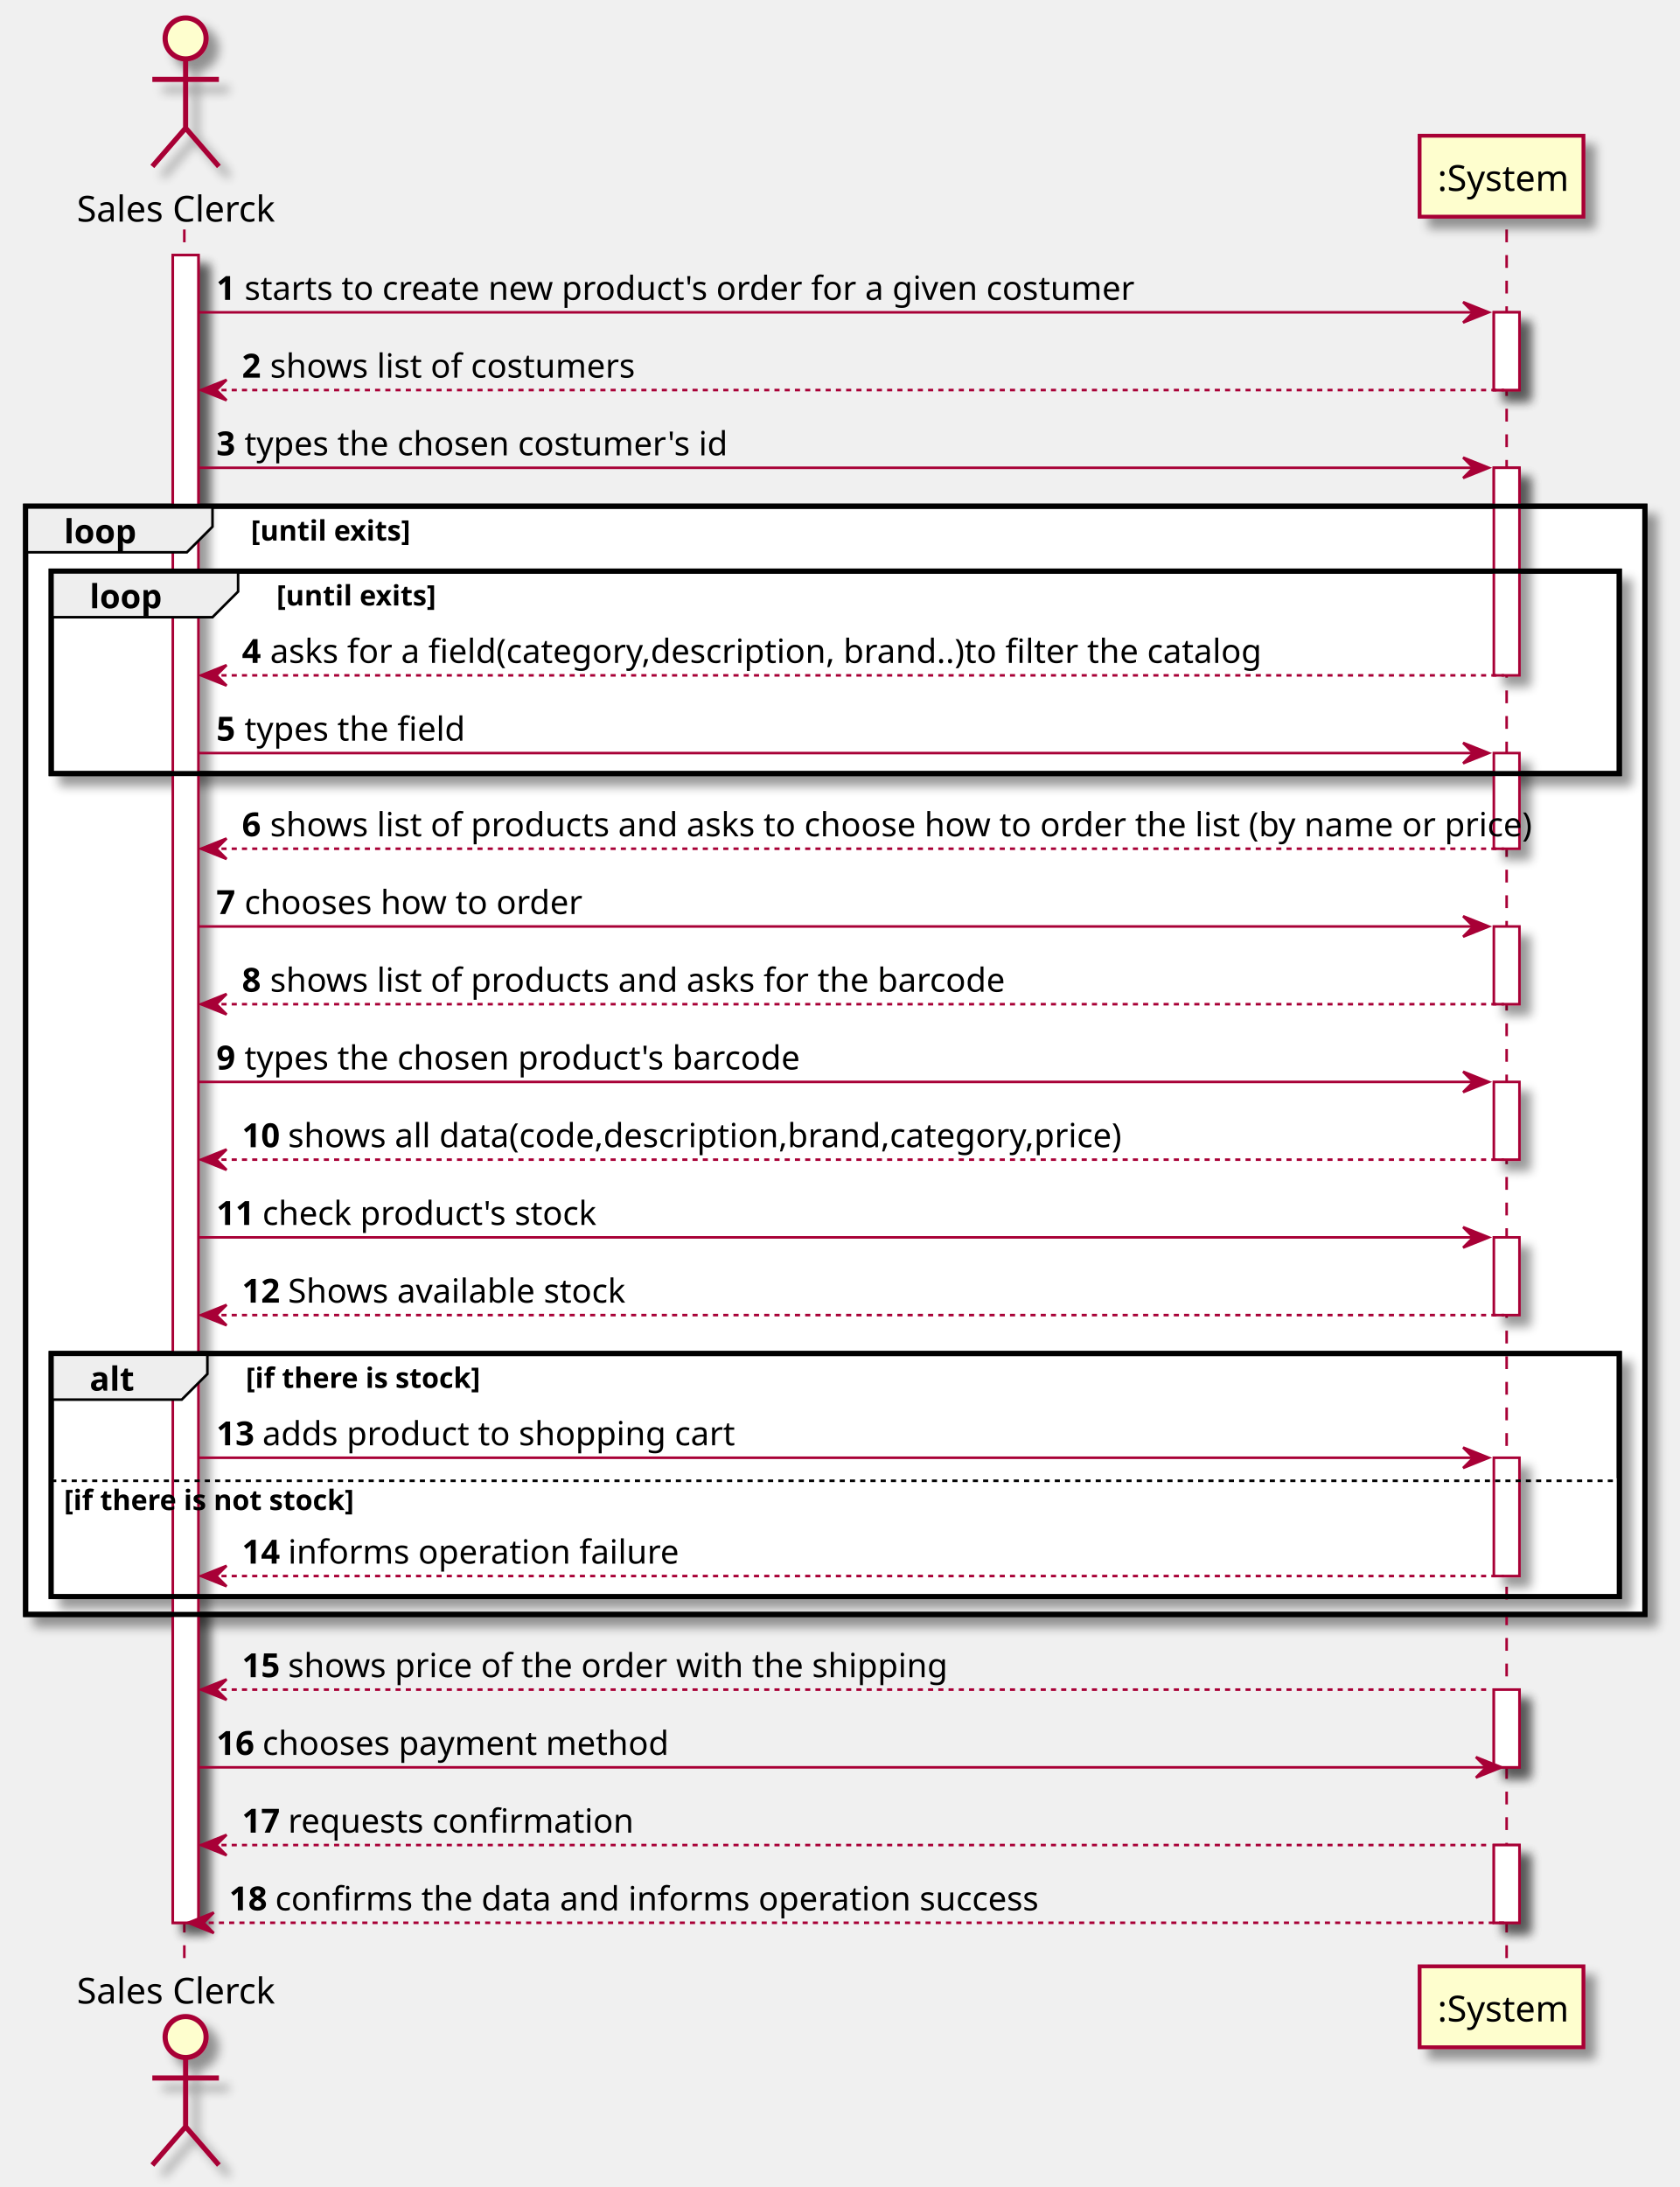
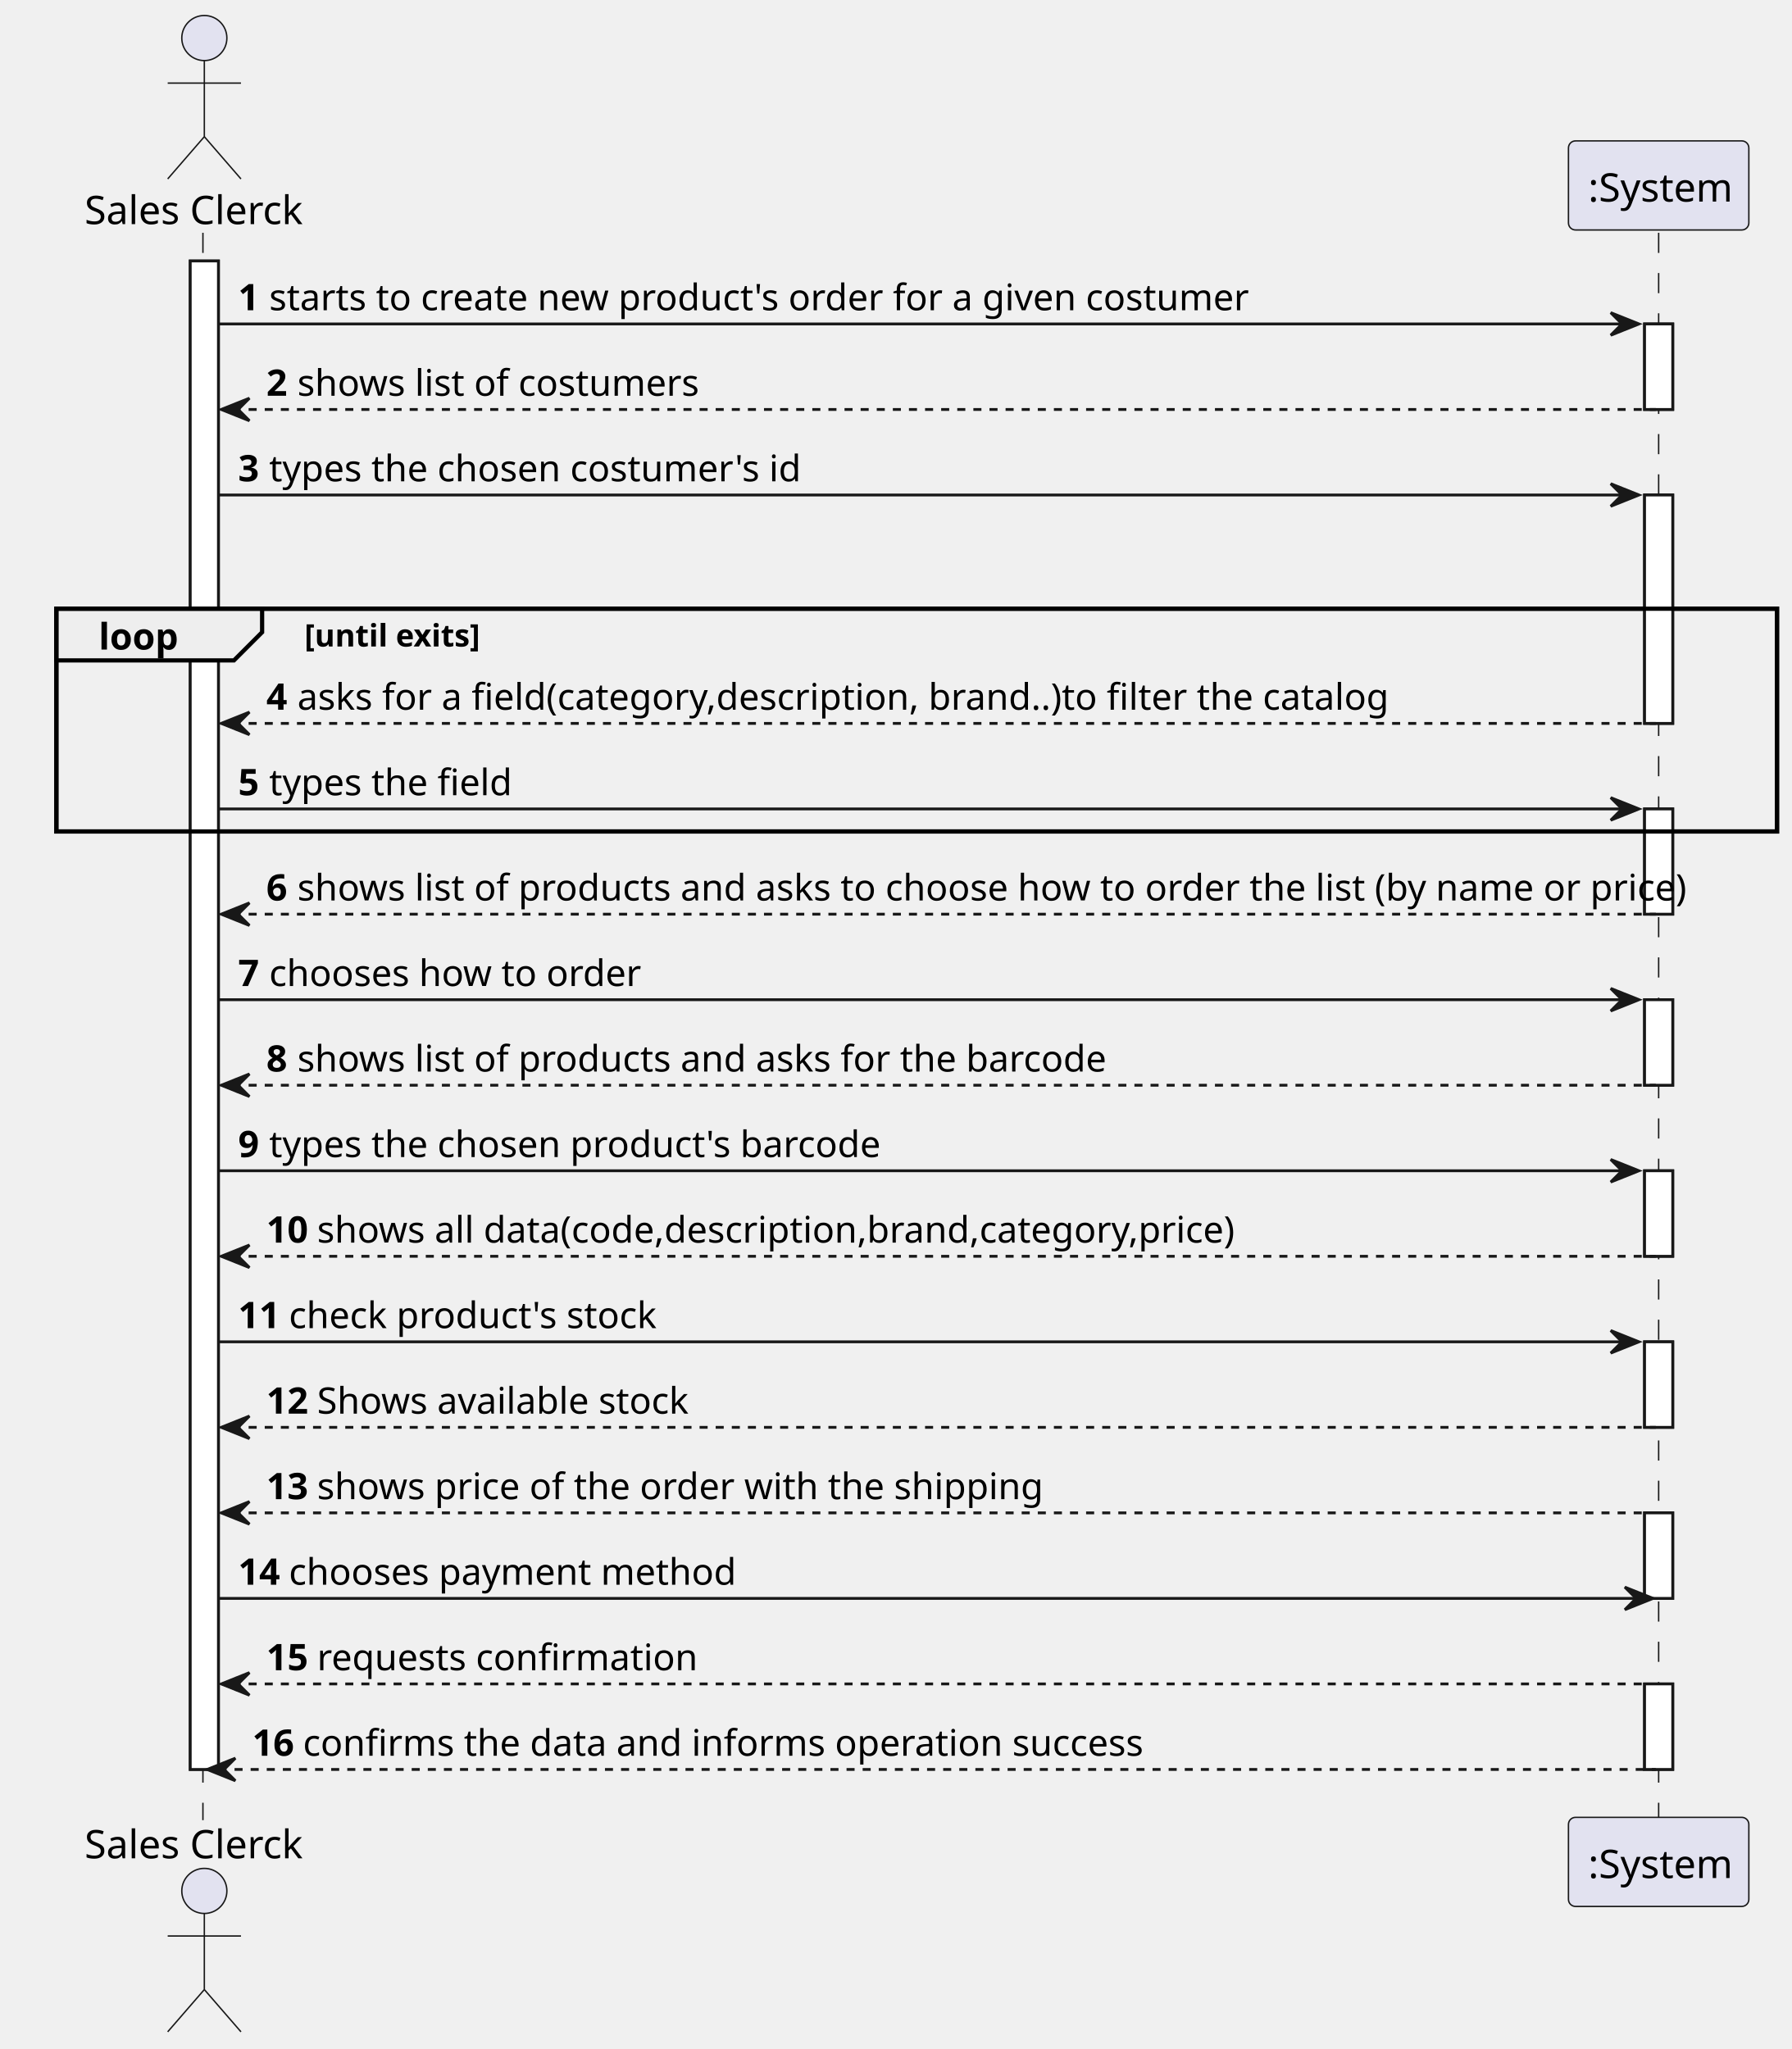
- <svg xmlns="http://www.w3.org/2000/svg" contentScriptType="application/ecmascript" contentStyleType="text/css" height="854px" preserveAspectRatio="none" style="width:656px;height:854px;background:#FFFFFF;" version="1.1" viewBox="0 0 656 854" width="656px" zoomAndPan="magnify">
-   <defs>
-     <filter height="300%" id="f1is9ynl73ngn1" width="300%" x="-1" y="-1">
-       <feGaussianBlur result="blurOut" stdDeviation="2.0" />
-       <feColorMatrix in="blurOut" result="blurOut2" type="matrix" values="0 0 0 0 0 0 0 0 0 0 0 0 0 0 0 0 0 0 .4 0" />
-       <feOffset dx="4.0" dy="4.0" in="blurOut2" result="blurOut3" />
-       <feBlend in="SourceGraphic" in2="blurOut3" mode="normal" />
-     </filter>
-   </defs>
+ <svg xmlns="http://www.w3.org/2000/svg" contentStyleType="text/css" height="509.6px" preserveAspectRatio="none" style="width:445px;height:509px;background:#FFFFFF;" version="1.1" viewBox="0 0 445 509" width="445.2px" zoomAndPan="magnify">
+   <defs />
  <g>
-     <rect fill="#FFFFFF" filter="url(#f1is9ynl73ngn1)" height="651.219" style="stroke:#A80036;stroke-width:1.0;" width="10" x="67.5" y="99.609" />
-     <rect fill="#FFFFFF" filter="url(#f1is9ynl73ngn1)" height="30.352" style="stroke:#A80036;stroke-width:1.0;" width="10" x="583.5" y="121.961" />
-     <rect fill="#FFFFFF" filter="url(#f1is9ynl73ngn1)" height="81.055" style="stroke:#A80036;stroke-width:1.0;" width="10" x="583.5" y="182.664" />
-     <rect fill="#FFFFFF" filter="url(#f1is9ynl73ngn1)" height="37.352" style="stroke:#A80036;stroke-width:1.0;" width="10" x="583.5" y="294.07" />
-     <rect fill="#FFFFFF" filter="url(#f1is9ynl73ngn1)" height="30.352" style="stroke:#A80036;stroke-width:1.0;" width="10" x="583.5" y="361.773" />
-     <rect fill="#FFFFFF" filter="url(#f1is9ynl73ngn1)" height="30.352" style="stroke:#A80036;stroke-width:1.0;" width="10" x="583.5" y="422.477" />
-     <rect fill="#FFFFFF" filter="url(#f1is9ynl73ngn1)" height="30.352" style="stroke:#A80036;stroke-width:1.0;" width="10" x="583.5" y="483.18" />
-     <rect fill="#FFFFFF" filter="url(#f1is9ynl73ngn1)" height="46.188" style="stroke:#A80036;stroke-width:1.0;" width="10" x="583.5" y="569.234" />
-     <rect fill="#FFFFFF" filter="url(#f1is9ynl73ngn1)" height="30.352" style="stroke:#A80036;stroke-width:1.0;" width="10" x="583.5" y="659.773" />
-     <rect fill="#FFFFFF" filter="url(#f1is9ynl73ngn1)" height="30.352" style="stroke:#A80036;stroke-width:1.0;" width="10" x="583.5" y="720.477" />
-     <rect fill="#FFFFFF" filter="url(#f1is9ynl73ngn1)" height="432.758" style="stroke:#000000;stroke-width:2.0;" width="632.5" x="10" y="197.664" />
-     <rect fill="#FFFFFF" filter="url(#f1is9ynl73ngn1)" height="79.055" style="stroke:#000000;stroke-width:2.0;" width="612.5" x="20" y="223.016" />
-     <rect fill="#FFFFFF" filter="url(#f1is9ynl73ngn1)" height="94.891" style="stroke:#000000;stroke-width:2.0;" width="612.5" x="20" y="528.531" />
-     <rect fill="#FFFFFF" height="46.188" style="stroke:none;stroke-width:1.0;" width="612.5" x="20" y="577.234" />
-     <line style="stroke:#A80036;stroke-width:1.0;stroke-dasharray:5.0,5.0;" x1="72" x2="72" y1="89.609" y2="768.828" />
-     <line style="stroke:#A80036;stroke-width:1.0;stroke-dasharray:5.0,5.0;" x1="588.5" x2="588.5" y1="89.609" y2="768.828" />
-     <text fill="#000000" font-family="sans-serif" font-size="14" lengthAdjust="spacing" textLength="79" x="30" y="86.533">Sales Clerck</text>
-     <ellipse cx="72.5" cy="15" fill="#FEFECE" filter="url(#f1is9ynl73ngn1)" rx="8" ry="8" style="stroke:#A80036;stroke-width:2.0;" />
-     <path d="M72.5,23 L72.5,50 M59.5,31 L85.5,31 M72.5,50 L59.5,65 M72.5,50 L85.5,65 " fill="none" filter="url(#f1is9ynl73ngn1)" style="stroke:#A80036;stroke-width:2.0;" />
-     <text fill="#000000" font-family="sans-serif" font-size="14" lengthAdjust="spacing" textLength="79" x="30" y="782.361">Sales Clerck</text>
-     <ellipse cx="72.5" cy="795.438" fill="#FEFECE" filter="url(#f1is9ynl73ngn1)" rx="8" ry="8" style="stroke:#A80036;stroke-width:2.0;" />
-     <path d="M72.5,803.438 L72.5,830.438 M59.5,811.438 L85.5,811.438 M72.5,830.438 L59.5,845.438 M72.5,830.438 L85.5,845.438 " fill="none" filter="url(#f1is9ynl73ngn1)" style="stroke:#A80036;stroke-width:2.0;" />
-     <rect fill="#FEFECE" filter="url(#f1is9ynl73ngn1)" height="31.609" style="stroke:#A80036;stroke-width:1.5;" width="64" x="554.5" y="53" />
-     <text fill="#000000" font-family="sans-serif" font-size="14" lengthAdjust="spacing" textLength="50" x="561.5" y="74.533">:System</text>
-     <rect fill="#FEFECE" filter="url(#f1is9ynl73ngn1)" height="31.609" style="stroke:#A80036;stroke-width:1.5;" width="64" x="554.5" y="767.828" />
-     <text fill="#000000" font-family="sans-serif" font-size="14" lengthAdjust="spacing" textLength="50" x="561.5" y="789.361">:System</text>
-     <rect fill="#FFFFFF" filter="url(#f1is9ynl73ngn1)" height="651.219" style="stroke:#A80036;stroke-width:1.0;" width="10" x="67.5" y="99.609" />
-     <rect fill="#FFFFFF" filter="url(#f1is9ynl73ngn1)" height="30.352" style="stroke:#A80036;stroke-width:1.0;" width="10" x="583.5" y="121.961" />
-     <rect fill="#FFFFFF" filter="url(#f1is9ynl73ngn1)" height="81.055" style="stroke:#A80036;stroke-width:1.0;" width="10" x="583.5" y="182.664" />
-     <rect fill="#FFFFFF" filter="url(#f1is9ynl73ngn1)" height="37.352" style="stroke:#A80036;stroke-width:1.0;" width="10" x="583.5" y="294.07" />
-     <rect fill="#FFFFFF" filter="url(#f1is9ynl73ngn1)" height="30.352" style="stroke:#A80036;stroke-width:1.0;" width="10" x="583.5" y="361.773" />
-     <rect fill="#FFFFFF" filter="url(#f1is9ynl73ngn1)" height="30.352" style="stroke:#A80036;stroke-width:1.0;" width="10" x="583.5" y="422.477" />
-     <rect fill="#FFFFFF" filter="url(#f1is9ynl73ngn1)" height="30.352" style="stroke:#A80036;stroke-width:1.0;" width="10" x="583.5" y="483.18" />
-     <rect fill="#FFFFFF" filter="url(#f1is9ynl73ngn1)" height="46.188" style="stroke:#A80036;stroke-width:1.0;" width="10" x="583.5" y="569.234" />
-     <rect fill="#FFFFFF" filter="url(#f1is9ynl73ngn1)" height="30.352" style="stroke:#A80036;stroke-width:1.0;" width="10" x="583.5" y="659.773" />
-     <rect fill="#FFFFFF" filter="url(#f1is9ynl73ngn1)" height="30.352" style="stroke:#A80036;stroke-width:1.0;" width="10" x="583.5" y="720.477" />
-     <polygon fill="#A80036" points="571.5,117.961,581.5,121.961,571.5,125.961,575.5,121.961" style="stroke:#A80036;stroke-width:1.0;" />
-     <line style="stroke:#A80036;stroke-width:1.0;" x1="77.5" x2="577.5" y1="121.961" y2="121.961" />
-     <text fill="#000000" font-family="sans-serif" font-size="13" font-weight="bold" lengthAdjust="spacing" textLength="7" x="84.5" y="117.105">1</text>
-     <text fill="#000000" font-family="sans-serif" font-size="13" lengthAdjust="spacing" textLength="324" x="95.5" y="117.105">starts to create new product's order for a given costumer</text>
-     <polygon fill="#A80036" points="88.5,148.312,78.5,152.312,88.5,156.312,84.5,152.312" style="stroke:#A80036;stroke-width:1.0;" />
-     <line style="stroke:#A80036;stroke-width:1.0;stroke-dasharray:2.0,2.0;" x1="82.5" x2="587.5" y1="152.312" y2="152.312" />
-     <text fill="#000000" font-family="sans-serif" font-size="13" font-weight="bold" lengthAdjust="spacing" textLength="7" x="94.5" y="147.456">2</text>
-     <text fill="#000000" font-family="sans-serif" font-size="13" lengthAdjust="spacing" textLength="137" x="105.5" y="147.456">shows list of costumers</text>
-     <polygon fill="#A80036" points="571.5,178.664,581.5,182.664,571.5,186.664,575.5,182.664" style="stroke:#A80036;stroke-width:1.0;" />
-     <line style="stroke:#A80036;stroke-width:1.0;" x1="77.5" x2="577.5" y1="182.664" y2="182.664" />
-     <text fill="#000000" font-family="sans-serif" font-size="13" font-weight="bold" lengthAdjust="spacing" textLength="7" x="84.5" y="177.808">3</text>
-     <text fill="#000000" font-family="sans-serif" font-size="13" lengthAdjust="spacing" textLength="181" x="95.5" y="177.808">types the chosen costumer's id</text>
-     <path d="M10,197.664 L83,197.664 L83,205.664 L73,215.664 L10,215.664 L10,197.664 " fill="#EEEEEE" style="stroke:#000000;stroke-width:1.0;" />
-     <rect fill="none" height="432.758" style="stroke:#000000;stroke-width:2.0;" width="632.5" x="10" y="197.664" />
-     <text fill="#000000" font-family="sans-serif" font-size="13" font-weight="bold" lengthAdjust="spacing" textLength="28" x="25" y="212.159">loop</text>
-     <text fill="#000000" font-family="sans-serif" font-size="11" font-weight="bold" lengthAdjust="spacing" textLength="62" x="98" y="211.083">[until exits]</text>
-     <path d="M20,223.016 L93,223.016 L93,231.016 L83,241.016 L20,241.016 L20,223.016 " fill="#EEEEEE" style="stroke:#000000;stroke-width:1.0;" />
-     <rect fill="none" height="79.055" style="stroke:#000000;stroke-width:2.0;" width="612.5" x="20" y="223.016" />
-     <text fill="#000000" font-family="sans-serif" font-size="13" font-weight="bold" lengthAdjust="spacing" textLength="28" x="35" y="237.511">loop</text>
-     <text fill="#000000" font-family="sans-serif" font-size="11" font-weight="bold" lengthAdjust="spacing" textLength="62" x="108" y="236.435">[until exits]</text>
-     <polygon fill="#A80036" points="88.5,259.719,78.5,263.719,88.5,267.719,84.5,263.719" style="stroke:#A80036;stroke-width:1.0;" />
-     <line style="stroke:#A80036;stroke-width:1.0;stroke-dasharray:2.0,2.0;" x1="82.5" x2="587.5" y1="263.719" y2="263.719" />
-     <text fill="#000000" font-family="sans-serif" font-size="13" font-weight="bold" lengthAdjust="spacing" textLength="7" x="94.5" y="258.862">4</text>
-     <text fill="#000000" font-family="sans-serif" font-size="13" lengthAdjust="spacing" textLength="364" x="105.5" y="258.862">asks for a field(category,description, brand..)to filter the catalog</text>
-     <polygon fill="#A80036" points="571.5,290.07,581.5,294.07,571.5,298.07,575.5,294.07" style="stroke:#A80036;stroke-width:1.0;" />
-     <line style="stroke:#A80036;stroke-width:1.0;" x1="77.5" x2="577.5" y1="294.07" y2="294.07" />
-     <text fill="#000000" font-family="sans-serif" font-size="13" font-weight="bold" lengthAdjust="spacing" textLength="7" x="84.5" y="289.214">5</text>
-     <text fill="#000000" font-family="sans-serif" font-size="13" lengthAdjust="spacing" textLength="81" x="95.5" y="289.214">types the field</text>
-     <polygon fill="#A80036" points="88.5,327.422,78.5,331.422,88.5,335.422,84.5,331.422" style="stroke:#A80036;stroke-width:1.0;" />
-     <line style="stroke:#A80036;stroke-width:1.0;stroke-dasharray:2.0,2.0;" x1="82.5" x2="587.5" y1="331.422" y2="331.422" />
-     <text fill="#000000" font-family="sans-serif" font-size="13" font-weight="bold" lengthAdjust="spacing" textLength="7" x="94.5" y="326.565">6</text>
-     <text fill="#000000" font-family="sans-serif" font-size="13" lengthAdjust="spacing" textLength="471" x="105.5" y="326.565">shows list of products and asks to choose how to order the list (by name or price)</text>
-     <polygon fill="#A80036" points="571.5,357.773,581.5,361.773,571.5,365.773,575.5,361.773" style="stroke:#A80036;stroke-width:1.0;" />
-     <line style="stroke:#A80036;stroke-width:1.0;" x1="77.5" x2="577.5" y1="361.773" y2="361.773" />
-     <text fill="#000000" font-family="sans-serif" font-size="13" font-weight="bold" lengthAdjust="spacing" textLength="7" x="84.5" y="356.917">7</text>
-     <text fill="#000000" font-family="sans-serif" font-size="13" lengthAdjust="spacing" textLength="124" x="95.5" y="356.917">chooses how to order</text>
-     <polygon fill="#A80036" points="88.5,388.125,78.5,392.125,88.5,396.125,84.5,392.125" style="stroke:#A80036;stroke-width:1.0;" />
-     <line style="stroke:#A80036;stroke-width:1.0;stroke-dasharray:2.0,2.0;" x1="82.5" x2="587.5" y1="392.125" y2="392.125" />
-     <text fill="#000000" font-family="sans-serif" font-size="13" font-weight="bold" lengthAdjust="spacing" textLength="7" x="94.5" y="387.269">8</text>
-     <text fill="#000000" font-family="sans-serif" font-size="13" lengthAdjust="spacing" textLength="273" x="105.5" y="387.269">shows list of products and asks for the barcode</text>
-     <polygon fill="#A80036" points="571.5,418.477,581.5,422.477,571.5,426.477,575.5,422.477" style="stroke:#A80036;stroke-width:1.0;" />
-     <line style="stroke:#A80036;stroke-width:1.0;" x1="77.5" x2="577.5" y1="422.477" y2="422.477" />
-     <text fill="#000000" font-family="sans-serif" font-size="13" font-weight="bold" lengthAdjust="spacing" textLength="7" x="84.5" y="417.62">9</text>
-     <text fill="#000000" font-family="sans-serif" font-size="13" lengthAdjust="spacing" textLength="206" x="95.5" y="417.62">types the chosen product's barcode</text>
-     <polygon fill="#A80036" points="88.5,448.828,78.5,452.828,88.5,456.828,84.5,452.828" style="stroke:#A80036;stroke-width:1.0;" />
-     <line style="stroke:#A80036;stroke-width:1.0;stroke-dasharray:2.0,2.0;" x1="82.5" x2="587.5" y1="452.828" y2="452.828" />
-     <text fill="#000000" font-family="sans-serif" font-size="13" font-weight="bold" lengthAdjust="spacing" textLength="14" x="94.5" y="447.972">10</text>
-     <text fill="#000000" font-family="sans-serif" font-size="13" lengthAdjust="spacing" textLength="308" x="112.5" y="447.972">shows all data(code,description,brand,category,price)</text>
-     <polygon fill="#A80036" points="571.5,479.18,581.5,483.18,571.5,487.18,575.5,483.18" style="stroke:#A80036;stroke-width:1.0;" />
-     <line style="stroke:#A80036;stroke-width:1.0;" x1="77.5" x2="577.5" y1="483.18" y2="483.18" />
-     <text fill="#000000" font-family="sans-serif" font-size="13" font-weight="bold" lengthAdjust="spacing" textLength="14" x="84.5" y="478.323">11</text>
-     <text fill="#000000" font-family="sans-serif" font-size="13" lengthAdjust="spacing" textLength="127" x="102.5" y="478.323">check product's stock</text>
-     <polygon fill="#A80036" points="88.5,509.531,78.5,513.531,88.5,517.531,84.5,513.531" style="stroke:#A80036;stroke-width:1.0;" />
-     <line style="stroke:#A80036;stroke-width:1.0;stroke-dasharray:2.0,2.0;" x1="82.5" x2="587.5" y1="513.531" y2="513.531" />
-     <text fill="#000000" font-family="sans-serif" font-size="13" font-weight="bold" lengthAdjust="spacing" textLength="14" x="94.5" y="508.675">12</text>
-     <text fill="#000000" font-family="sans-serif" font-size="13" lengthAdjust="spacing" textLength="128" x="112.5" y="508.675">Shows available stock</text>
-     <path d="M20,528.531 L81,528.531 L81,536.531 L71,546.531 L20,546.531 L20,528.531 " fill="#EEEEEE" style="stroke:#000000;stroke-width:1.0;" />
-     <rect fill="none" height="94.891" style="stroke:#000000;stroke-width:2.0;" width="612.5" x="20" y="528.531" />
-     <text fill="#000000" font-family="sans-serif" font-size="13" font-weight="bold" lengthAdjust="spacing" textLength="16" x="35" y="543.026">alt</text>
-     <text fill="#000000" font-family="sans-serif" font-size="11" font-weight="bold" lengthAdjust="spacing" textLength="95" x="96" y="541.95">[if there is stock]</text>
-     <polygon fill="#A80036" points="571.5,565.234,581.5,569.234,571.5,573.234,575.5,569.234" style="stroke:#A80036;stroke-width:1.0;" />
-     <line style="stroke:#A80036;stroke-width:1.0;" x1="77.5" x2="577.5" y1="569.234" y2="569.234" />
-     <text fill="#000000" font-family="sans-serif" font-size="13" font-weight="bold" lengthAdjust="spacing" textLength="14" x="84.5" y="564.378">13</text>
-     <text fill="#000000" font-family="sans-serif" font-size="13" lengthAdjust="spacing" textLength="172" x="102.5" y="564.378">adds product to shopping cart</text>
-     <line style="stroke:#000000;stroke-width:1.0;stroke-dasharray:2.0,2.0;" x1="20" x2="632.5" y1="578.234" y2="578.234" />
-     <text fill="#000000" font-family="sans-serif" font-size="11" font-weight="bold" lengthAdjust="spacing" textLength="116" x="25" y="589.653">[if there is not stock]</text>
-     <polygon fill="#A80036" points="88.5,611.422,78.5,615.422,88.5,619.422,84.5,615.422" style="stroke:#A80036;stroke-width:1.0;" />
-     <line style="stroke:#A80036;stroke-width:1.0;stroke-dasharray:2.0,2.0;" x1="82.5" x2="587.5" y1="615.422" y2="615.422" />
-     <text fill="#000000" font-family="sans-serif" font-size="13" font-weight="bold" lengthAdjust="spacing" textLength="14" x="94.5" y="610.565">14</text>
-     <text fill="#000000" font-family="sans-serif" font-size="13" lengthAdjust="spacing" textLength="137" x="112.5" y="610.565">informs operation failure</text>
-     <polygon fill="#A80036" points="88.5,655.773,78.5,659.773,88.5,663.773,84.5,659.773" style="stroke:#A80036;stroke-width:1.0;" />
-     <line style="stroke:#A80036;stroke-width:1.0;stroke-dasharray:2.0,2.0;" x1="82.5" x2="582.5" y1="659.773" y2="659.773" />
-     <text fill="#000000" font-family="sans-serif" font-size="13" font-weight="bold" lengthAdjust="spacing" textLength="14" x="94.5" y="654.917">15</text>
-     <text fill="#000000" font-family="sans-serif" font-size="13" lengthAdjust="spacing" textLength="239" x="112.5" y="654.917">shows price of the order with the shipping</text>
-     <polygon fill="#A80036" points="576.5,686.125,586.5,690.125,576.5,694.125,580.5,690.125" style="stroke:#A80036;stroke-width:1.0;" />
-     <line style="stroke:#A80036;stroke-width:1.0;" x1="77.5" x2="582.5" y1="690.125" y2="690.125" />
-     <text fill="#000000" font-family="sans-serif" font-size="13" font-weight="bold" lengthAdjust="spacing" textLength="14" x="84.5" y="685.269">16</text>
-     <text fill="#000000" font-family="sans-serif" font-size="13" lengthAdjust="spacing" textLength="150" x="102.5" y="685.269">chooses payment method</text>
-     <polygon fill="#A80036" points="88.5,716.477,78.5,720.477,88.5,724.477,84.5,720.477" style="stroke:#A80036;stroke-width:1.0;" />
-     <line style="stroke:#A80036;stroke-width:1.0;stroke-dasharray:2.0,2.0;" x1="82.5" x2="582.5" y1="720.477" y2="720.477" />
-     <text fill="#000000" font-family="sans-serif" font-size="13" font-weight="bold" lengthAdjust="spacing" textLength="14" x="94.5" y="715.62">17</text>
-     <text fill="#000000" font-family="sans-serif" font-size="13" lengthAdjust="spacing" textLength="124" x="112.5" y="715.62">requests confirmation</text>
-     <polygon fill="#A80036" points="83.5,746.828,73.5,750.828,83.5,754.828,79.5,750.828" style="stroke:#A80036;stroke-width:1.0;" />
-     <line style="stroke:#A80036;stroke-width:1.0;stroke-dasharray:2.0,2.0;" x1="77.5" x2="587.5" y1="750.828" y2="750.828" />
-     <text fill="#000000" font-family="sans-serif" font-size="13" font-weight="bold" lengthAdjust="spacing" textLength="14" x="89.5" y="745.972">18</text>
-     <text fill="#000000" font-family="sans-serif" font-size="13" lengthAdjust="spacing" textLength="281" x="107.5" y="745.972">confirms the data and informs operation success</text>
+     <rect fill="#FFFFFF" height="374.73" style="stroke:#181818;stroke-width:0.7;" width="7" x="47.25" y="64.827" />
+     <rect fill="#FFFFFF" height="21.246" style="stroke:#181818;stroke-width:0.7;" width="7" x="408.45" y="80.473" />
+     <rect fill="#FFFFFF" height="56.738" style="stroke:#181818;stroke-width:0.7;" width="7" x="408.45" y="122.965" />
+     <rect fill="#FFFFFF" height="26.146" style="stroke:#181818;stroke-width:0.7;" width="7" x="408.45" y="200.949" />
+     <rect fill="#FFFFFF" height="21.246" style="stroke:#181818;stroke-width:0.7;" width="7" x="408.45" y="248.341" />
+     <rect fill="#FFFFFF" height="21.246" style="stroke:#181818;stroke-width:0.7;" width="7" x="408.45" y="290.834" />
+     <rect fill="#FFFFFF" height="21.246" style="stroke:#181818;stroke-width:0.7;" width="7" x="408.45" y="333.326" />
+     <rect fill="#FFFFFF" height="21.246" style="stroke:#181818;stroke-width:0.7;" width="7" x="408.45" y="375.818" />
+     <rect fill="#FFFFFF" height="21.246" style="stroke:#181818;stroke-width:0.7;" width="7" x="408.45" y="418.31" />
+     <rect height="55.338" style="stroke:#000000;stroke-width:1.05;fill:none;" width="427.35" x="14" y="151.211" />
+     <line style="stroke:#181818;stroke-width:0.35;fill:none;stroke-dasharray:5.0,5.0;" x1="50.4" x2="50.4" y1="57.827" y2="452.156" />
+     <line style="stroke:#181818;stroke-width:0.35;fill:none;stroke-dasharray:5.0,5.0;" x1="411.95" x2="411.95" y1="57.827" y2="452.156" />
+     <text fill="#000000" font-family="sans-serif" font-size="9.8" lengthAdjust="spacing" textLength="55.3" x="21" y="55.673">Sales Clerck</text>
+     <ellipse cx="50.75" cy="9.45" fill="#E2E2F0" rx="5.6" ry="5.6" style="stroke:#181818;stroke-width:0.35;" />
+     <path d="M50.75,15.05 L50.75,33.95 M41.65,20.65 L59.85,20.65 M50.75,33.95 L41.65,44.45 M50.75,33.95 L59.85,44.45 " fill="none" style="stroke:#181818;stroke-width:0.35;" />
+     <text fill="#000000" font-family="sans-serif" font-size="9.8" lengthAdjust="spacing" textLength="55.3" x="21" y="461.63">Sales Clerck</text>
+     <ellipse cx="50.75" cy="469.733" fill="#E2E2F0" rx="5.6" ry="5.6" style="stroke:#181818;stroke-width:0.35;" />
+     <path d="M50.75,475.333 L50.75,494.233 M41.65,480.933 L59.85,480.933 M50.75,494.233 L41.65,504.733 M50.75,494.233 L59.85,504.733 " fill="none" style="stroke:#181818;stroke-width:0.35;" />
+     <rect fill="#E2E2F0" height="22.127" rx="1.75" ry="1.75" style="stroke:#181818;stroke-width:0.35;" width="44.8" x="389.55" y="35" />
+     <text fill="#000000" font-family="sans-serif" font-size="9.8" lengthAdjust="spacing" textLength="35" x="394.45" y="50.073">:System</text>
+     <rect fill="#E2E2F0" height="22.127" rx="1.75" ry="1.75" style="stroke:#181818;stroke-width:0.35;" width="44.8" x="389.55" y="451.456" />
+     <text fill="#000000" font-family="sans-serif" font-size="9.8" lengthAdjust="spacing" textLength="35" x="394.45" y="466.529">:System</text>
+     <rect fill="#FFFFFF" height="374.73" style="stroke:#181818;stroke-width:0.7;" width="7" x="47.25" y="64.827" />
+     <rect fill="#FFFFFF" height="21.246" style="stroke:#181818;stroke-width:0.7;" width="7" x="408.45" y="80.473" />
+     <rect fill="#FFFFFF" height="56.738" style="stroke:#181818;stroke-width:0.7;" width="7" x="408.45" y="122.965" />
+     <rect fill="#FFFFFF" height="26.146" style="stroke:#181818;stroke-width:0.7;" width="7" x="408.45" y="200.949" />
+     <rect fill="#FFFFFF" height="21.246" style="stroke:#181818;stroke-width:0.7;" width="7" x="408.45" y="248.341" />
+     <rect fill="#FFFFFF" height="21.246" style="stroke:#181818;stroke-width:0.7;" width="7" x="408.45" y="290.834" />
+     <rect fill="#FFFFFF" height="21.246" style="stroke:#181818;stroke-width:0.7;" width="7" x="408.45" y="333.326" />
+     <rect fill="#FFFFFF" height="21.246" style="stroke:#181818;stroke-width:0.7;" width="7" x="408.45" y="375.818" />
+     <rect fill="#FFFFFF" height="21.246" style="stroke:#181818;stroke-width:0.7;" width="7" x="408.45" y="418.31" />
+     <polygon fill="#181818" points="400.05,77.673,407.05,80.473,400.05,83.273,402.85,80.473" style="stroke:#181818;stroke-width:0.7;" />
+     <line style="stroke:#181818;stroke-width:0.7;" x1="54.25" x2="404.25" y1="80.473" y2="80.473" />
+     <text fill="#000000" font-family="sans-serif" font-size="9.1" font-weight="bold" lengthAdjust="spacing" textLength="4.9" x="59.15" y="77.073">1</text>
+     <text fill="#000000" font-family="sans-serif" font-size="9.1" lengthAdjust="spacing" textLength="226.8" x="66.85" y="77.073">starts to create new product's order for a given costumer</text>
+     <polygon fill="#181818" points="61.95,98.919,54.95,101.719,61.95,104.519,59.15,101.719" style="stroke:#181818;stroke-width:0.7;" />
+     <line style="stroke:#181818;stroke-width:0.7;stroke-dasharray:2.0,2.0;" x1="57.75" x2="411.25" y1="101.719" y2="101.719" />
+     <text fill="#000000" font-family="sans-serif" font-size="9.1" font-weight="bold" lengthAdjust="spacing" textLength="4.9" x="66.15" y="98.319">2</text>
+     <text fill="#000000" font-family="sans-serif" font-size="9.1" lengthAdjust="spacing" textLength="95.9" x="73.85" y="98.319">shows list of costumers</text>
+     <polygon fill="#181818" points="400.05,120.165,407.05,122.965,400.05,125.765,402.85,122.965" style="stroke:#181818;stroke-width:0.7;" />
+     <line style="stroke:#181818;stroke-width:0.7;" x1="54.25" x2="404.25" y1="122.965" y2="122.965" />
+     <text fill="#000000" font-family="sans-serif" font-size="9.1" font-weight="bold" lengthAdjust="spacing" textLength="4.9" x="59.15" y="119.565">3</text>
+     <text fill="#000000" font-family="sans-serif" font-size="9.1" lengthAdjust="spacing" textLength="126.7" x="66.85" y="119.565">types the chosen costumer's id</text>
+     <path d="M14,151.211 L65.1,151.211 L65.1,157.057 L58.1,164.057 L14,164.057 L14,151.211 " fill="#EEEEEE" style="stroke:#000000;stroke-width:1.05;" />
+     <rect fill="none" height="55.338" style="stroke:#000000;stroke-width:1.05;" width="427.35" x="14" y="151.211" />
+     <text fill="#000000" font-family="sans-serif" font-size="9.1" font-weight="bold" lengthAdjust="spacing" textLength="19.6" x="24.5" y="161.357">loop</text>
+     <text fill="#000000" font-family="sans-serif" font-size="7.7" font-weight="bold" lengthAdjust="spacing" textLength="43.4" x="75.6" y="160.604">[until exits]</text>
+     <polygon fill="#181818" points="61.95,176.903,54.95,179.703,61.95,182.503,59.15,179.703" style="stroke:#181818;stroke-width:0.7;" />
+     <line style="stroke:#181818;stroke-width:0.7;stroke-dasharray:2.0,2.0;" x1="57.75" x2="411.25" y1="179.703" y2="179.703" />
+     <text fill="#000000" font-family="sans-serif" font-size="9.1" font-weight="bold" lengthAdjust="spacing" textLength="4.9" x="66.15" y="176.304">4</text>
+     <text fill="#000000" font-family="sans-serif" font-size="9.1" lengthAdjust="spacing" textLength="254.8" x="73.85" y="176.304">asks for a field(category,description, brand..)to filter the catalog</text>
+     <polygon fill="#181818" points="400.05,198.149,407.05,200.949,400.05,203.749,402.85,200.949" style="stroke:#181818;stroke-width:0.7;" />
+     <line style="stroke:#181818;stroke-width:0.7;" x1="54.25" x2="404.25" y1="200.949" y2="200.949" />
+     <text fill="#000000" font-family="sans-serif" font-size="9.1" font-weight="bold" lengthAdjust="spacing" textLength="4.9" x="59.15" y="197.55">5</text>
+     <text fill="#000000" font-family="sans-serif" font-size="9.1" lengthAdjust="spacing" textLength="56.7" x="66.85" y="197.55">types the field</text>
+     <polygon fill="#181818" points="61.95,224.295,54.95,227.095,61.95,229.895,59.15,227.095" style="stroke:#181818;stroke-width:0.7;" />
+     <line style="stroke:#181818;stroke-width:0.7;stroke-dasharray:2.0,2.0;" x1="57.75" x2="411.25" y1="227.095" y2="227.095" />
+     <text fill="#000000" font-family="sans-serif" font-size="9.1" font-weight="bold" lengthAdjust="spacing" textLength="4.9" x="66.15" y="223.696">6</text>
+     <text fill="#000000" font-family="sans-serif" font-size="9.1" lengthAdjust="spacing" textLength="329.7" x="73.85" y="223.696">shows list of products and asks to choose how to order the list (by name or price)</text>
+     <polygon fill="#181818" points="400.05,245.541,407.05,248.341,400.05,251.141,402.85,248.341" style="stroke:#181818;stroke-width:0.7;" />
+     <line style="stroke:#181818;stroke-width:0.7;" x1="54.25" x2="404.25" y1="248.341" y2="248.341" />
+     <text fill="#000000" font-family="sans-serif" font-size="9.1" font-weight="bold" lengthAdjust="spacing" textLength="4.9" x="59.15" y="244.942">7</text>
+     <text fill="#000000" font-family="sans-serif" font-size="9.1" lengthAdjust="spacing" textLength="86.8" x="66.85" y="244.942">chooses how to order</text>
+     <polygon fill="#181818" points="61.95,266.788,54.95,269.587,61.95,272.387,59.15,269.587" style="stroke:#181818;stroke-width:0.7;" />
+     <line style="stroke:#181818;stroke-width:0.7;stroke-dasharray:2.0,2.0;" x1="57.75" x2="411.25" y1="269.587" y2="269.587" />
+     <text fill="#000000" font-family="sans-serif" font-size="9.1" font-weight="bold" lengthAdjust="spacing" textLength="4.9" x="66.15" y="266.188">8</text>
+     <text fill="#000000" font-family="sans-serif" font-size="9.1" lengthAdjust="spacing" textLength="191.1" x="73.85" y="266.188">shows list of products and asks for the barcode</text>
+     <polygon fill="#181818" points="400.05,288.034,407.05,290.834,400.05,293.634,402.85,290.834" style="stroke:#181818;stroke-width:0.7;" />
+     <line style="stroke:#181818;stroke-width:0.7;" x1="54.25" x2="404.25" y1="290.834" y2="290.834" />
+     <text fill="#000000" font-family="sans-serif" font-size="9.1" font-weight="bold" lengthAdjust="spacing" textLength="4.9" x="59.15" y="287.434">9</text>
+     <text fill="#000000" font-family="sans-serif" font-size="9.1" lengthAdjust="spacing" textLength="144.2" x="66.85" y="287.434">types the chosen product's barcode</text>
+     <polygon fill="#181818" points="61.95,309.28,54.95,312.08,61.95,314.88,59.15,312.08" style="stroke:#181818;stroke-width:0.7;" />
+     <line style="stroke:#181818;stroke-width:0.7;stroke-dasharray:2.0,2.0;" x1="57.75" x2="411.25" y1="312.08" y2="312.08" />
+     <text fill="#000000" font-family="sans-serif" font-size="9.1" font-weight="bold" lengthAdjust="spacing" textLength="9.8" x="66.15" y="308.68">10</text>
+     <text fill="#000000" font-family="sans-serif" font-size="9.1" lengthAdjust="spacing" textLength="215.6" x="78.75" y="308.68">shows all data(code,description,brand,category,price)</text>
+     <polygon fill="#181818" points="400.05,330.526,407.05,333.326,400.05,336.126,402.85,333.326" style="stroke:#181818;stroke-width:0.7;" />
+     <line style="stroke:#181818;stroke-width:0.7;" x1="54.25" x2="404.25" y1="333.326" y2="333.326" />
+     <text fill="#000000" font-family="sans-serif" font-size="9.1" font-weight="bold" lengthAdjust="spacing" textLength="9.8" x="59.15" y="329.926">11</text>
+     <text fill="#000000" font-family="sans-serif" font-size="9.1" lengthAdjust="spacing" textLength="88.9" x="71.75" y="329.926">check product's stock</text>
+     <polygon fill="#181818" points="61.95,351.772,54.95,354.572,61.95,357.372,59.15,354.572" style="stroke:#181818;stroke-width:0.7;" />
+     <line style="stroke:#181818;stroke-width:0.7;stroke-dasharray:2.0,2.0;" x1="57.75" x2="411.25" y1="354.572" y2="354.572" />
+     <text fill="#000000" font-family="sans-serif" font-size="9.1" font-weight="bold" lengthAdjust="spacing" textLength="9.8" x="66.15" y="351.172">12</text>
+     <text fill="#000000" font-family="sans-serif" font-size="9.1" lengthAdjust="spacing" textLength="89.6" x="78.75" y="351.172">Shows available stock</text>
+     <polygon fill="#181818" points="61.95,373.018,54.95,375.818,61.95,378.618,59.15,375.818" style="stroke:#181818;stroke-width:0.7;" />
+     <line style="stroke:#181818;stroke-width:0.7;stroke-dasharray:2.0,2.0;" x1="57.75" x2="407.75" y1="375.818" y2="375.818" />
+     <text fill="#000000" font-family="sans-serif" font-size="9.1" font-weight="bold" lengthAdjust="spacing" textLength="9.8" x="66.15" y="372.418">13</text>
+     <text fill="#000000" font-family="sans-serif" font-size="9.1" lengthAdjust="spacing" textLength="167.3" x="78.75" y="372.418">shows price of the order with the shipping</text>
+     <polygon fill="#181818" points="403.55,394.264,410.55,397.064,403.55,399.864,406.35,397.064" style="stroke:#181818;stroke-width:0.7;" />
+     <line style="stroke:#181818;stroke-width:0.7;" x1="54.25" x2="407.75" y1="397.064" y2="397.064" />
+     <text fill="#000000" font-family="sans-serif" font-size="9.1" font-weight="bold" lengthAdjust="spacing" textLength="9.8" x="59.15" y="393.665">14</text>
+     <text fill="#000000" font-family="sans-serif" font-size="9.1" lengthAdjust="spacing" textLength="105" x="71.75" y="393.665">chooses payment method</text>
+     <polygon fill="#181818" points="61.95,415.51,54.95,418.31,61.95,421.11,59.15,418.31" style="stroke:#181818;stroke-width:0.7;" />
+     <line style="stroke:#181818;stroke-width:0.7;stroke-dasharray:2.0,2.0;" x1="57.75" x2="407.75" y1="418.31" y2="418.31" />
+     <text fill="#000000" font-family="sans-serif" font-size="9.1" font-weight="bold" lengthAdjust="spacing" textLength="9.8" x="66.15" y="414.911">15</text>
+     <text fill="#000000" font-family="sans-serif" font-size="9.1" lengthAdjust="spacing" textLength="86.8" x="78.75" y="414.911">requests confirmation</text>
+     <polygon fill="#181818" points="58.45,436.756,51.45,439.556,58.45,442.356,55.65,439.556" style="stroke:#181818;stroke-width:0.7;" />
+     <line style="stroke:#181818;stroke-width:0.7;stroke-dasharray:2.0,2.0;" x1="54.25" x2="411.25" y1="439.556" y2="439.556" />
+     <text fill="#000000" font-family="sans-serif" font-size="9.1" font-weight="bold" lengthAdjust="spacing" textLength="9.8" x="62.65" y="436.157">16</text>
+     <text fill="#000000" font-family="sans-serif" font-size="9.1" lengthAdjust="spacing" textLength="196.7" x="75.25" y="436.157">confirms the data and informs operation success</text>
  </g>
</svg>
